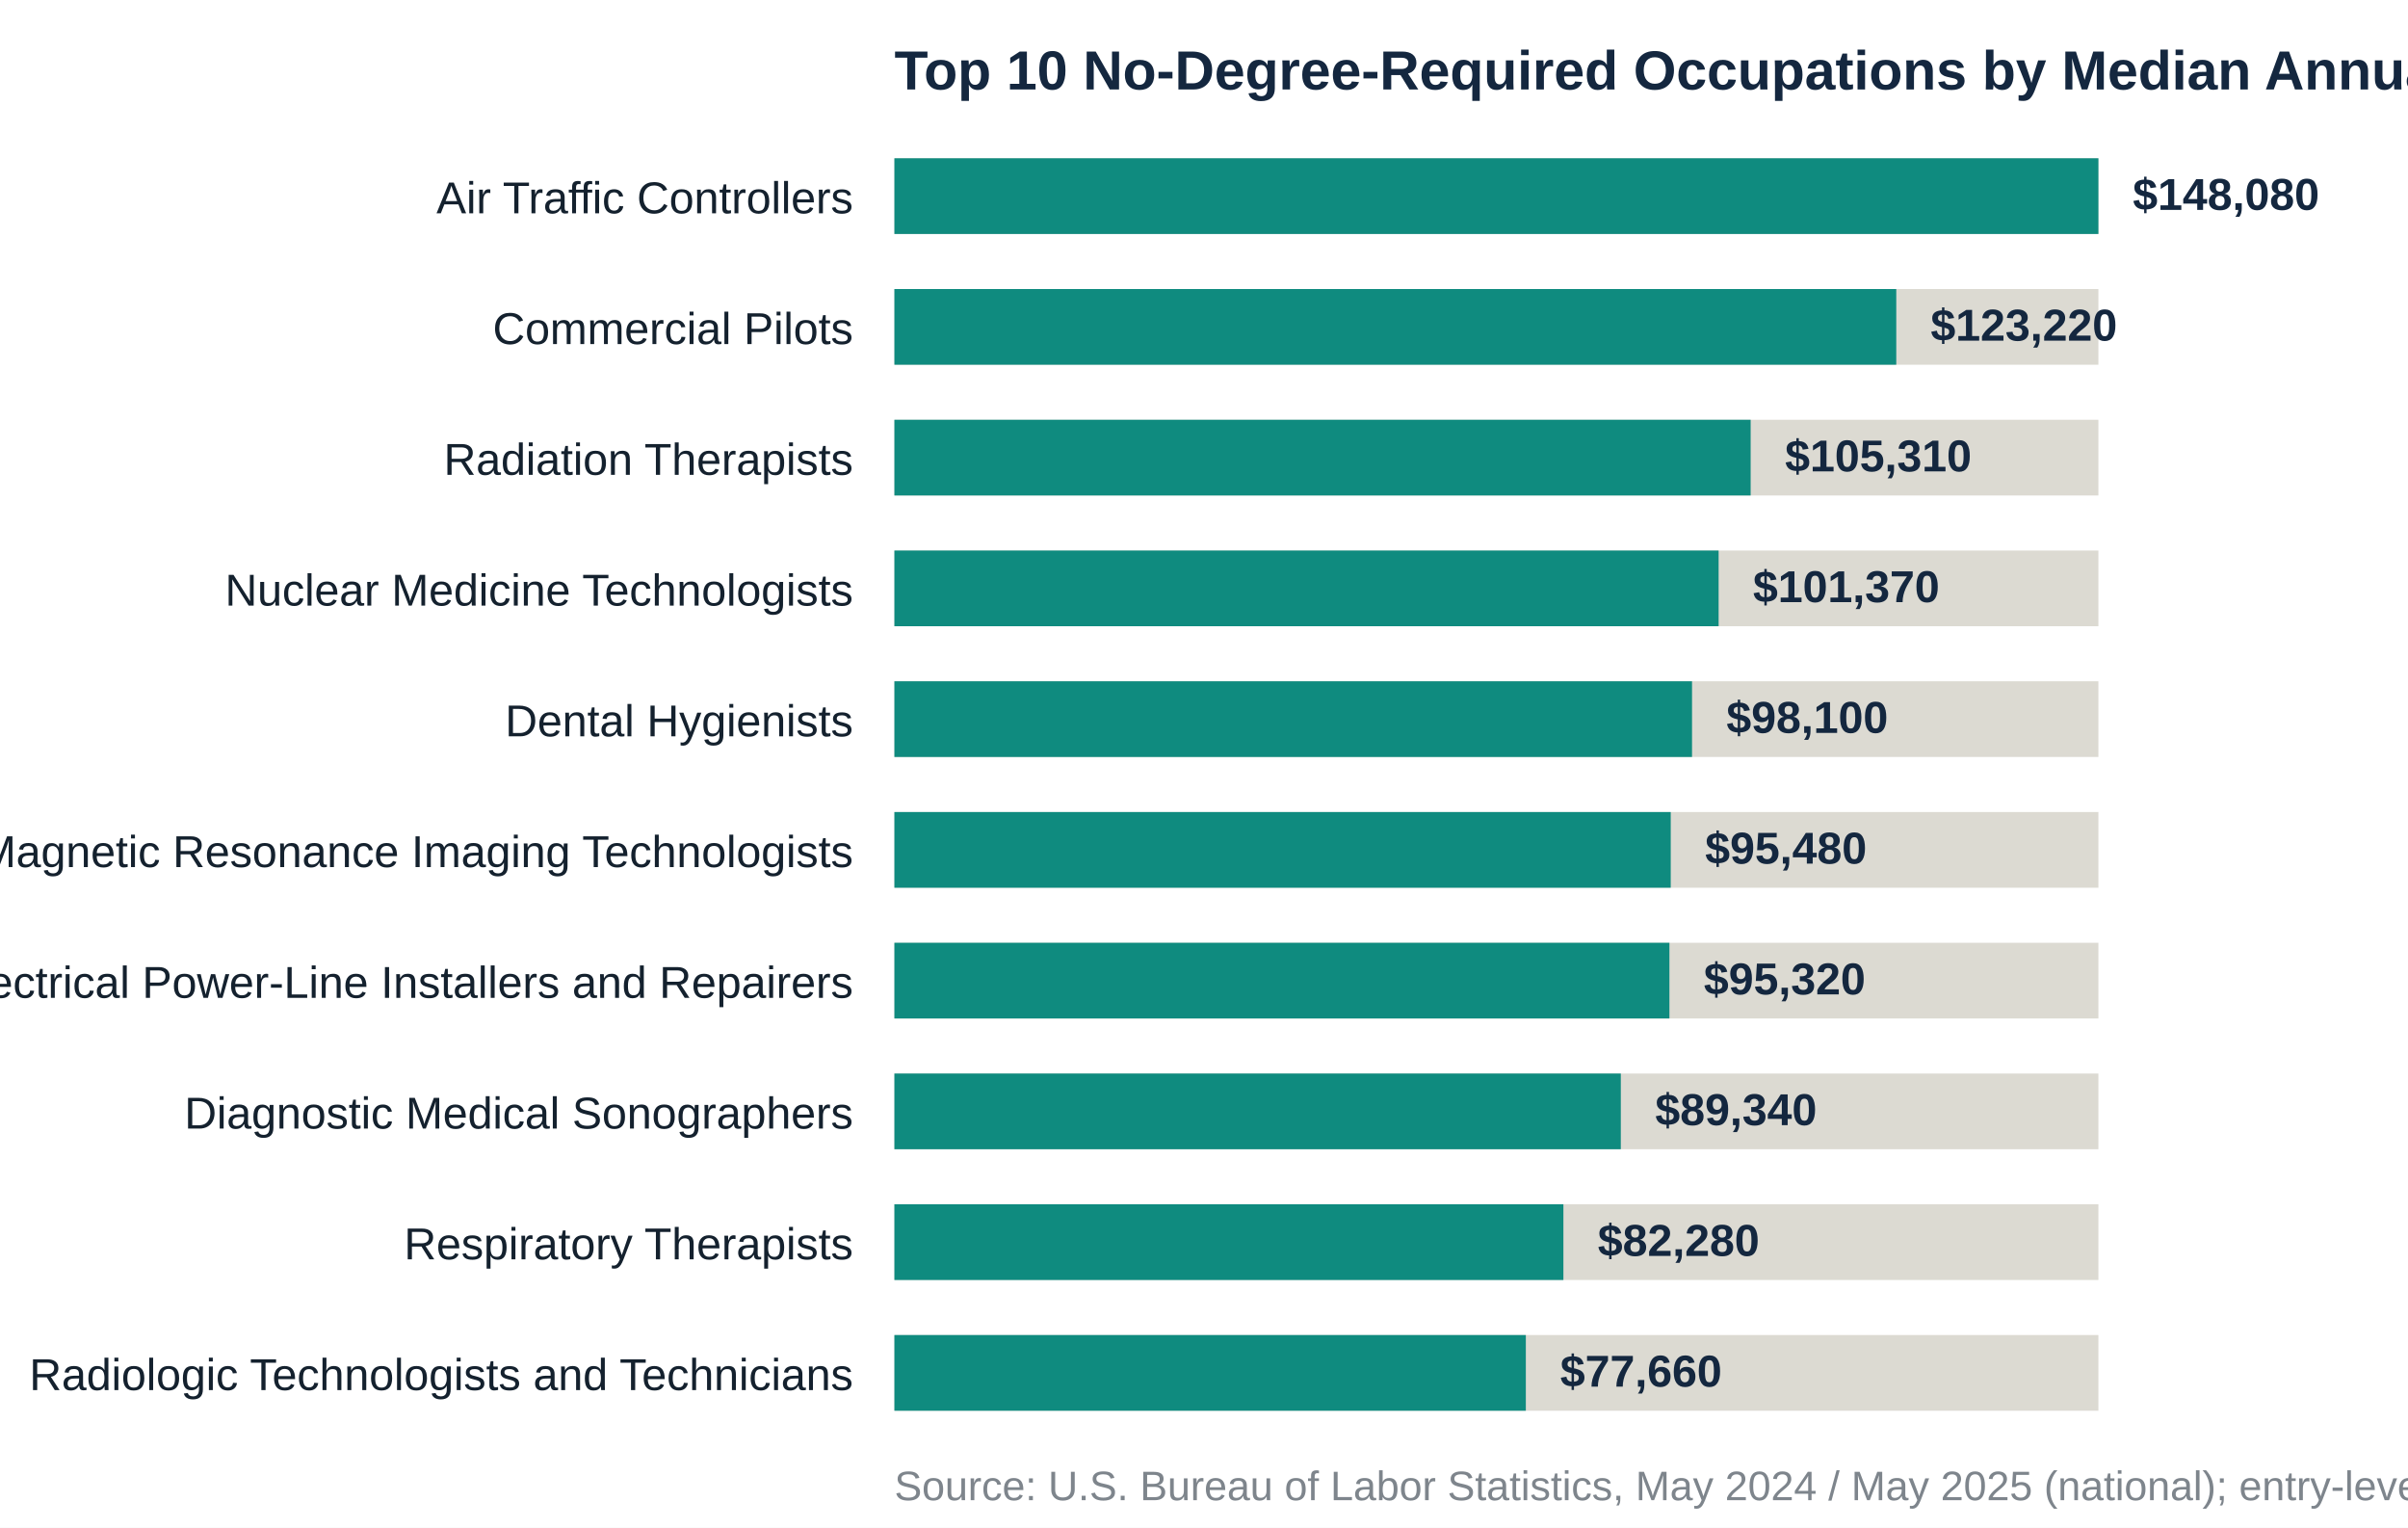
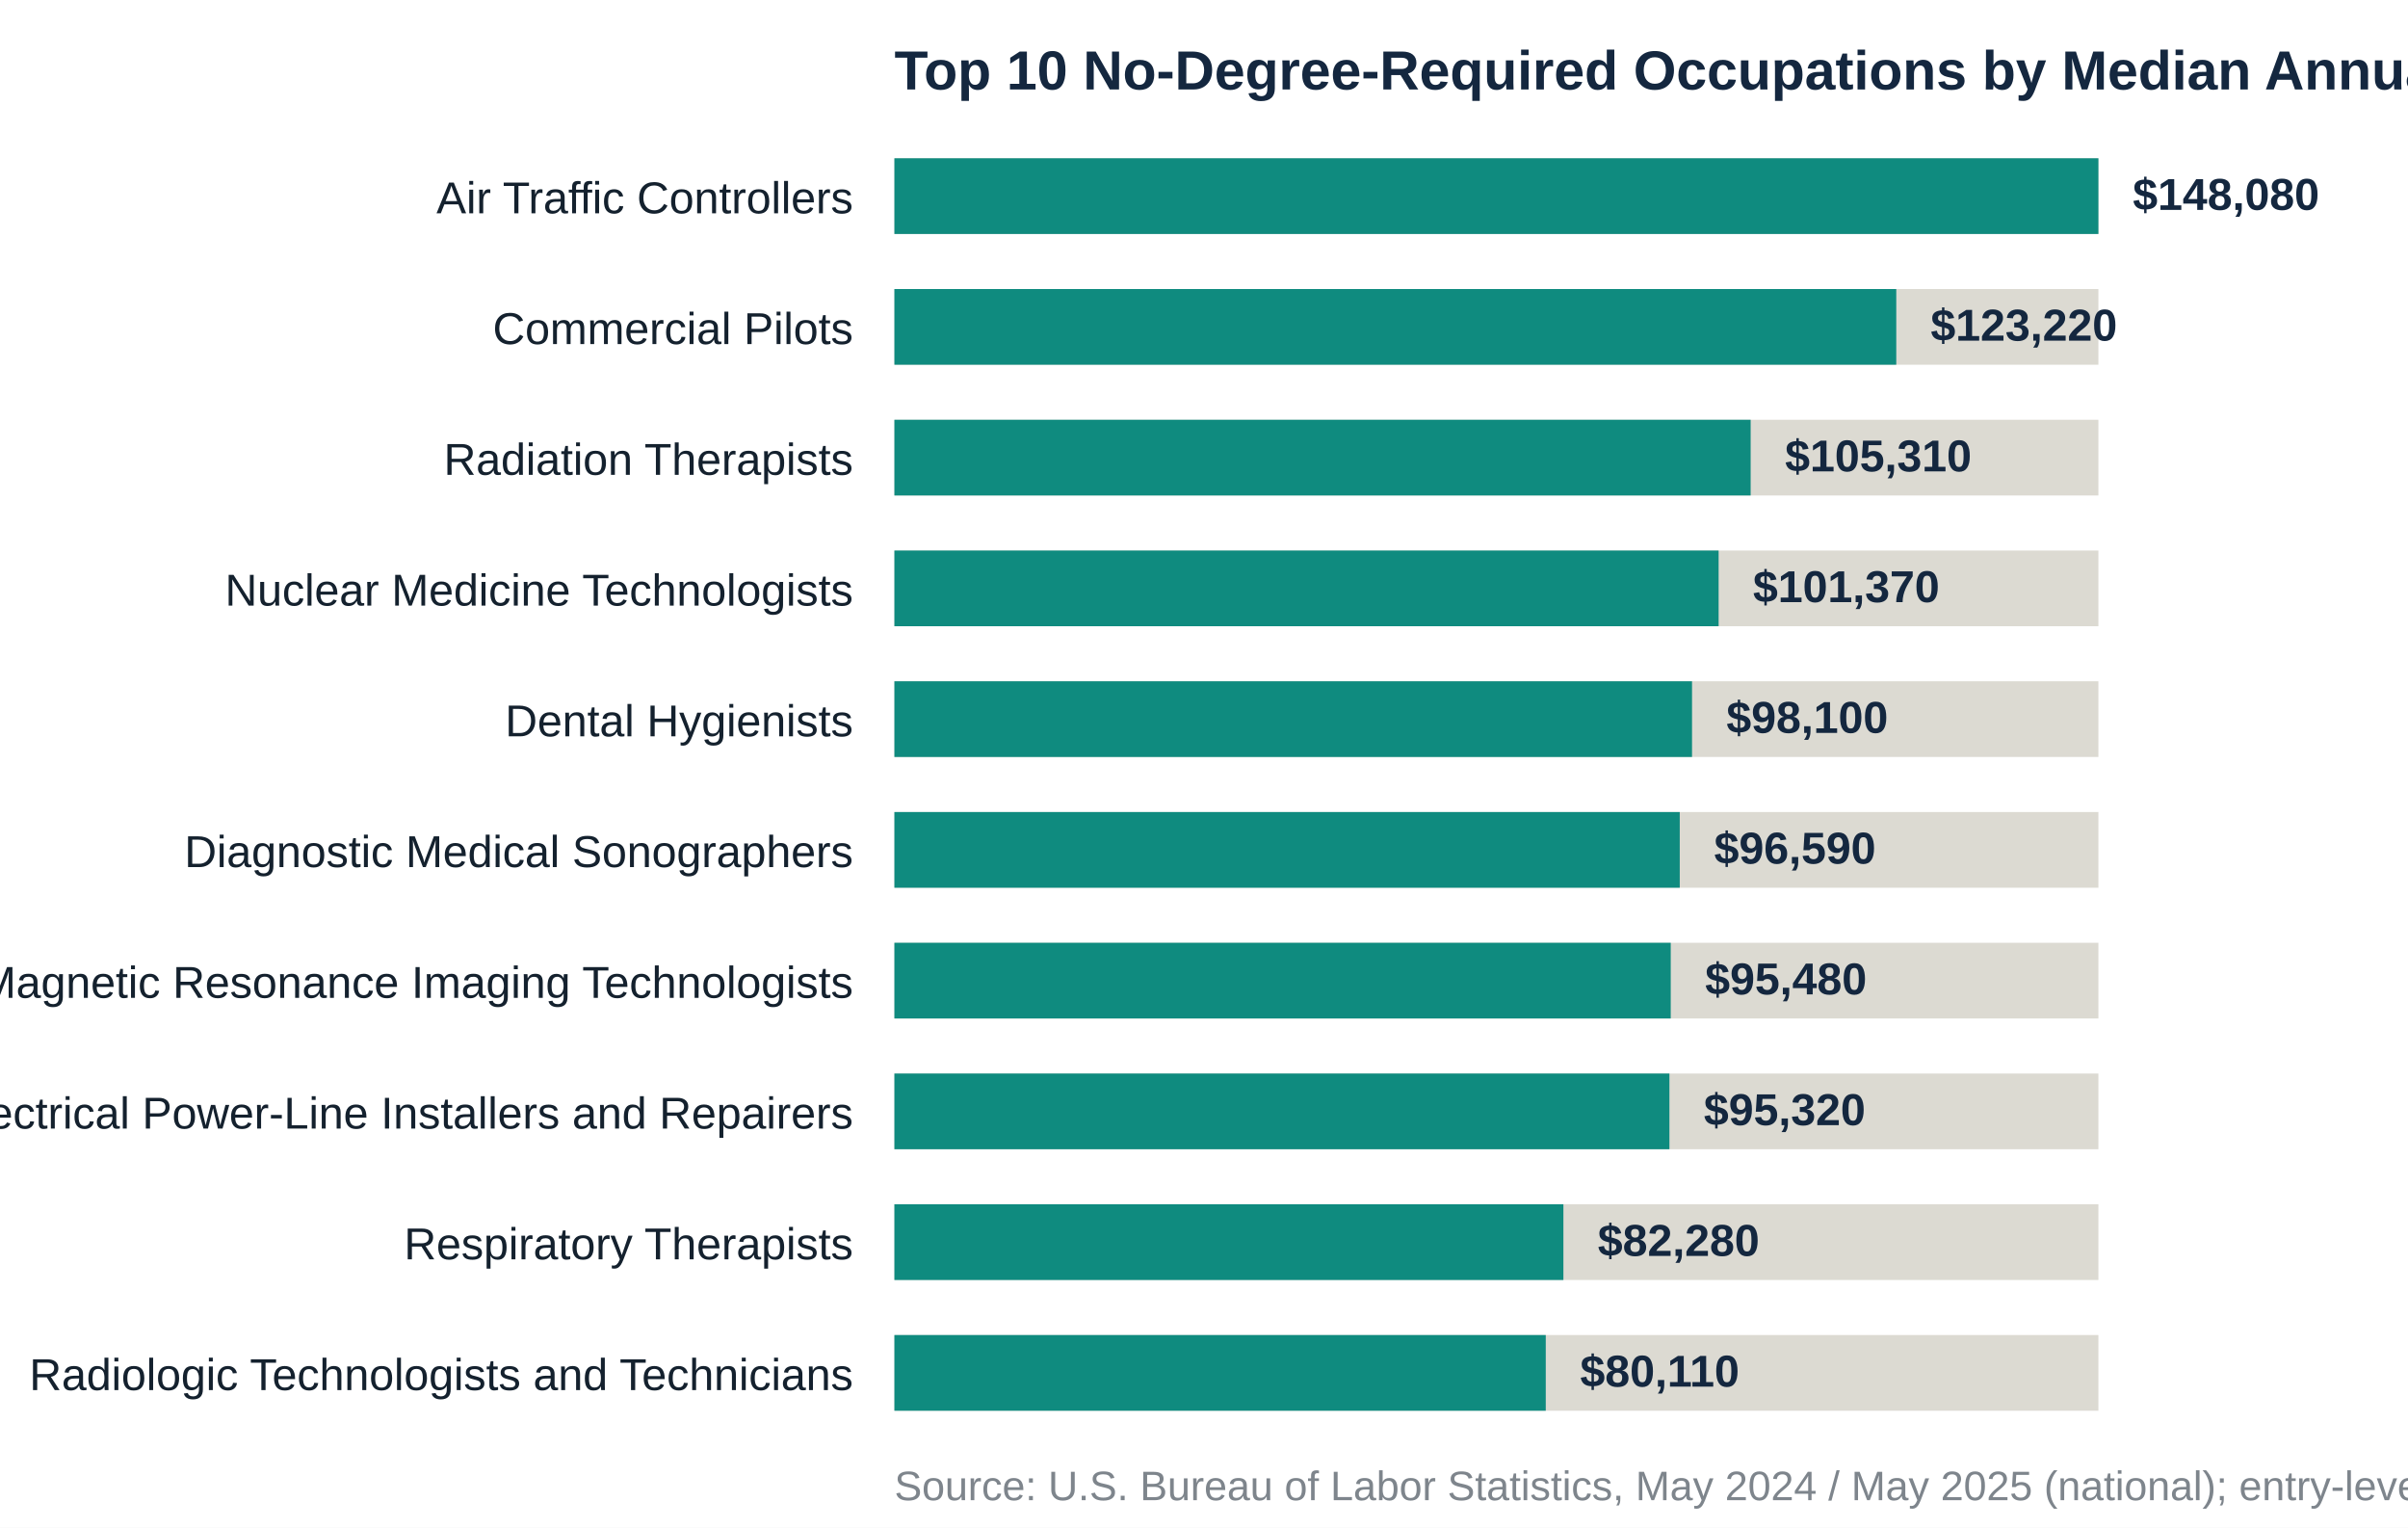
<svg xmlns="http://www.w3.org/2000/svg" viewBox="0 0 700 444" font-family="Arial, sans-serif">
  <rect x="0" y="0" width="700" height="444" fill="white" />
  <text x="260" y="26" font-size="16" font-weight="700" fill="#14273f">Top 10 No-Degree-Required Occupations by Median Annual Wage</text>
  <text x="248" y="62" text-anchor="end" font-size="13" fill="#14212e" font-family="Arial, sans-serif">Air Traffic Controllers</text>
  <rect x="260" y="46" width="350" height="22" fill="#dcdad2" />
  <rect x="260" y="46" width="350" height="22" fill="#0f8b7f" />
  <text x="620" y="61" font-size="13" font-weight="700" fill="#14273f" font-family="Arial, sans-serif">$148,080</text>
  <text x="248" y="100" text-anchor="end" font-size="13" fill="#14212e" font-family="Arial, sans-serif">Commercial Pilots</text>
  <rect x="260" y="84" width="350" height="22" fill="#dcdad2" />
  <rect x="260" y="84" width="291.241" height="22" fill="#0f8b7f" />
  <text x="561.241" y="99" font-size="13" font-weight="700" fill="#14273f" font-family="Arial, sans-serif">$123,220</text>
  <text x="248" y="138" text-anchor="end" font-size="13" fill="#14212e" font-family="Arial, sans-serif">Radiation Therapists</text>
  <rect x="260" y="122" width="350" height="22" fill="#dcdad2" />
  <rect x="260" y="122" width="248.909" height="22" fill="#0f8b7f" />
  <text x="518.909" y="137" font-size="13" font-weight="700" fill="#14273f" font-family="Arial, sans-serif">$105,310</text>
  <text x="248" y="176" text-anchor="end" font-size="13" fill="#14212e" font-family="Arial, sans-serif">Nuclear Medicine Technologists</text>
  <rect x="260" y="160" width="350" height="22" fill="#dcdad2" />
  <rect x="260" y="160" width="239.597" height="22" fill="#0f8b7f" />
  <text x="509.597" y="175" font-size="13" font-weight="700" fill="#14273f" font-family="Arial, sans-serif">$101,370</text>
  <text x="248" y="214" text-anchor="end" font-size="13" fill="#14212e" font-family="Arial, sans-serif">Dental Hygienists</text>
  <rect x="260" y="198" width="350" height="22" fill="#dcdad2" />
  <rect x="260" y="198" width="231.868" height="22" fill="#0f8b7f" />
  <text x="501.868" y="213" font-size="13" font-weight="700" fill="#14273f" font-family="Arial, sans-serif">$98,100</text>
-   <text x="248" y="252" text-anchor="end" font-size="13" fill="#14212e" font-family="Arial, sans-serif">Magnetic Resonance Imaging Technologists</text>
+   <text x="248" y="252" text-anchor="end" font-size="13" fill="#14212e" font-family="Arial, sans-serif">Diagnostic Medical Sonographers</text>
  <rect x="260" y="236" width="350" height="22" fill="#dcdad2" />
-   <rect x="260" y="236" width="225.675" height="22" fill="#0f8b7f" />
-   <text x="495.675" y="251" font-size="13" font-weight="700" fill="#14273f" font-family="Arial, sans-serif">$95,480</text>
-   <text x="248" y="290" text-anchor="end" font-size="13" fill="#14212e" font-family="Arial, sans-serif">Electrical Power-Line Installers and Repairers</text>
+   <rect x="260" y="236" width="228.299" height="22" fill="#0f8b7f" />
+   <text x="498.299" y="251" font-size="13" font-weight="700" fill="#14273f" font-family="Arial, sans-serif">$96,590</text>
+   <text x="248" y="290" text-anchor="end" font-size="13" fill="#14212e" font-family="Arial, sans-serif">Magnetic Resonance Imaging Technologists</text>
  <rect x="260" y="274" width="350" height="22" fill="#dcdad2" />
-   <rect x="260" y="274" width="225.297" height="22" fill="#0f8b7f" />
-   <text x="495.297" y="289" font-size="13" font-weight="700" fill="#14273f" font-family="Arial, sans-serif">$95,320</text>
-   <text x="248" y="328" text-anchor="end" font-size="13" fill="#14212e" font-family="Arial, sans-serif">Diagnostic Medical Sonographers</text>
+   <rect x="260" y="274" width="225.675" height="22" fill="#0f8b7f" />
+   <text x="495.675" y="289" font-size="13" font-weight="700" fill="#14273f" font-family="Arial, sans-serif">$95,480</text>
+   <text x="248" y="328" text-anchor="end" font-size="13" fill="#14212e" font-family="Arial, sans-serif">Electrical Power-Line Installers and Repairers</text>
  <rect x="260" y="312" width="350" height="22" fill="#dcdad2" />
-   <rect x="260" y="312" width="211.163" height="22" fill="#0f8b7f" />
-   <text x="481.163" y="327" font-size="13" font-weight="700" fill="#14273f" font-family="Arial, sans-serif">$89,340</text>
+   <rect x="260" y="312" width="225.297" height="22" fill="#0f8b7f" />
+   <text x="495.297" y="327" font-size="13" font-weight="700" fill="#14273f" font-family="Arial, sans-serif">$95,320</text>
  <text x="248" y="366" text-anchor="end" font-size="13" fill="#14212e" font-family="Arial, sans-serif">Respiratory Therapists</text>
  <rect x="260" y="350" width="350" height="22" fill="#dcdad2" />
  <rect x="260" y="350" width="194.476" height="22" fill="#0f8b7f" />
  <text x="464.476" y="365" font-size="13" font-weight="700" fill="#14273f" font-family="Arial, sans-serif">$82,280</text>
  <text x="248" y="404" text-anchor="end" font-size="13" fill="#14212e" font-family="Arial, sans-serif">Radiologic Technologists and Technicians</text>
  <rect x="260" y="388" width="350" height="22" fill="#dcdad2" />
-   <rect x="260" y="388" width="183.556" height="22" fill="#0f8b7f" />
-   <text x="453.556" y="403" font-size="13" font-weight="700" fill="#14273f" font-family="Arial, sans-serif">$77,660</text>
+   <rect x="260" y="388" width="189.347" height="22" fill="#0f8b7f" />
+   <text x="459.347" y="403" font-size="13" font-weight="700" fill="#14273f" font-family="Arial, sans-serif">$80,110</text>
  <text x="260" y="436" font-size="12" fill="#14212e" opacity="0.55">Source: U.S. Bureau of Labor Statistics, May 2024 / May 2025 (national); entry-level education per BLS</text>
</svg>
